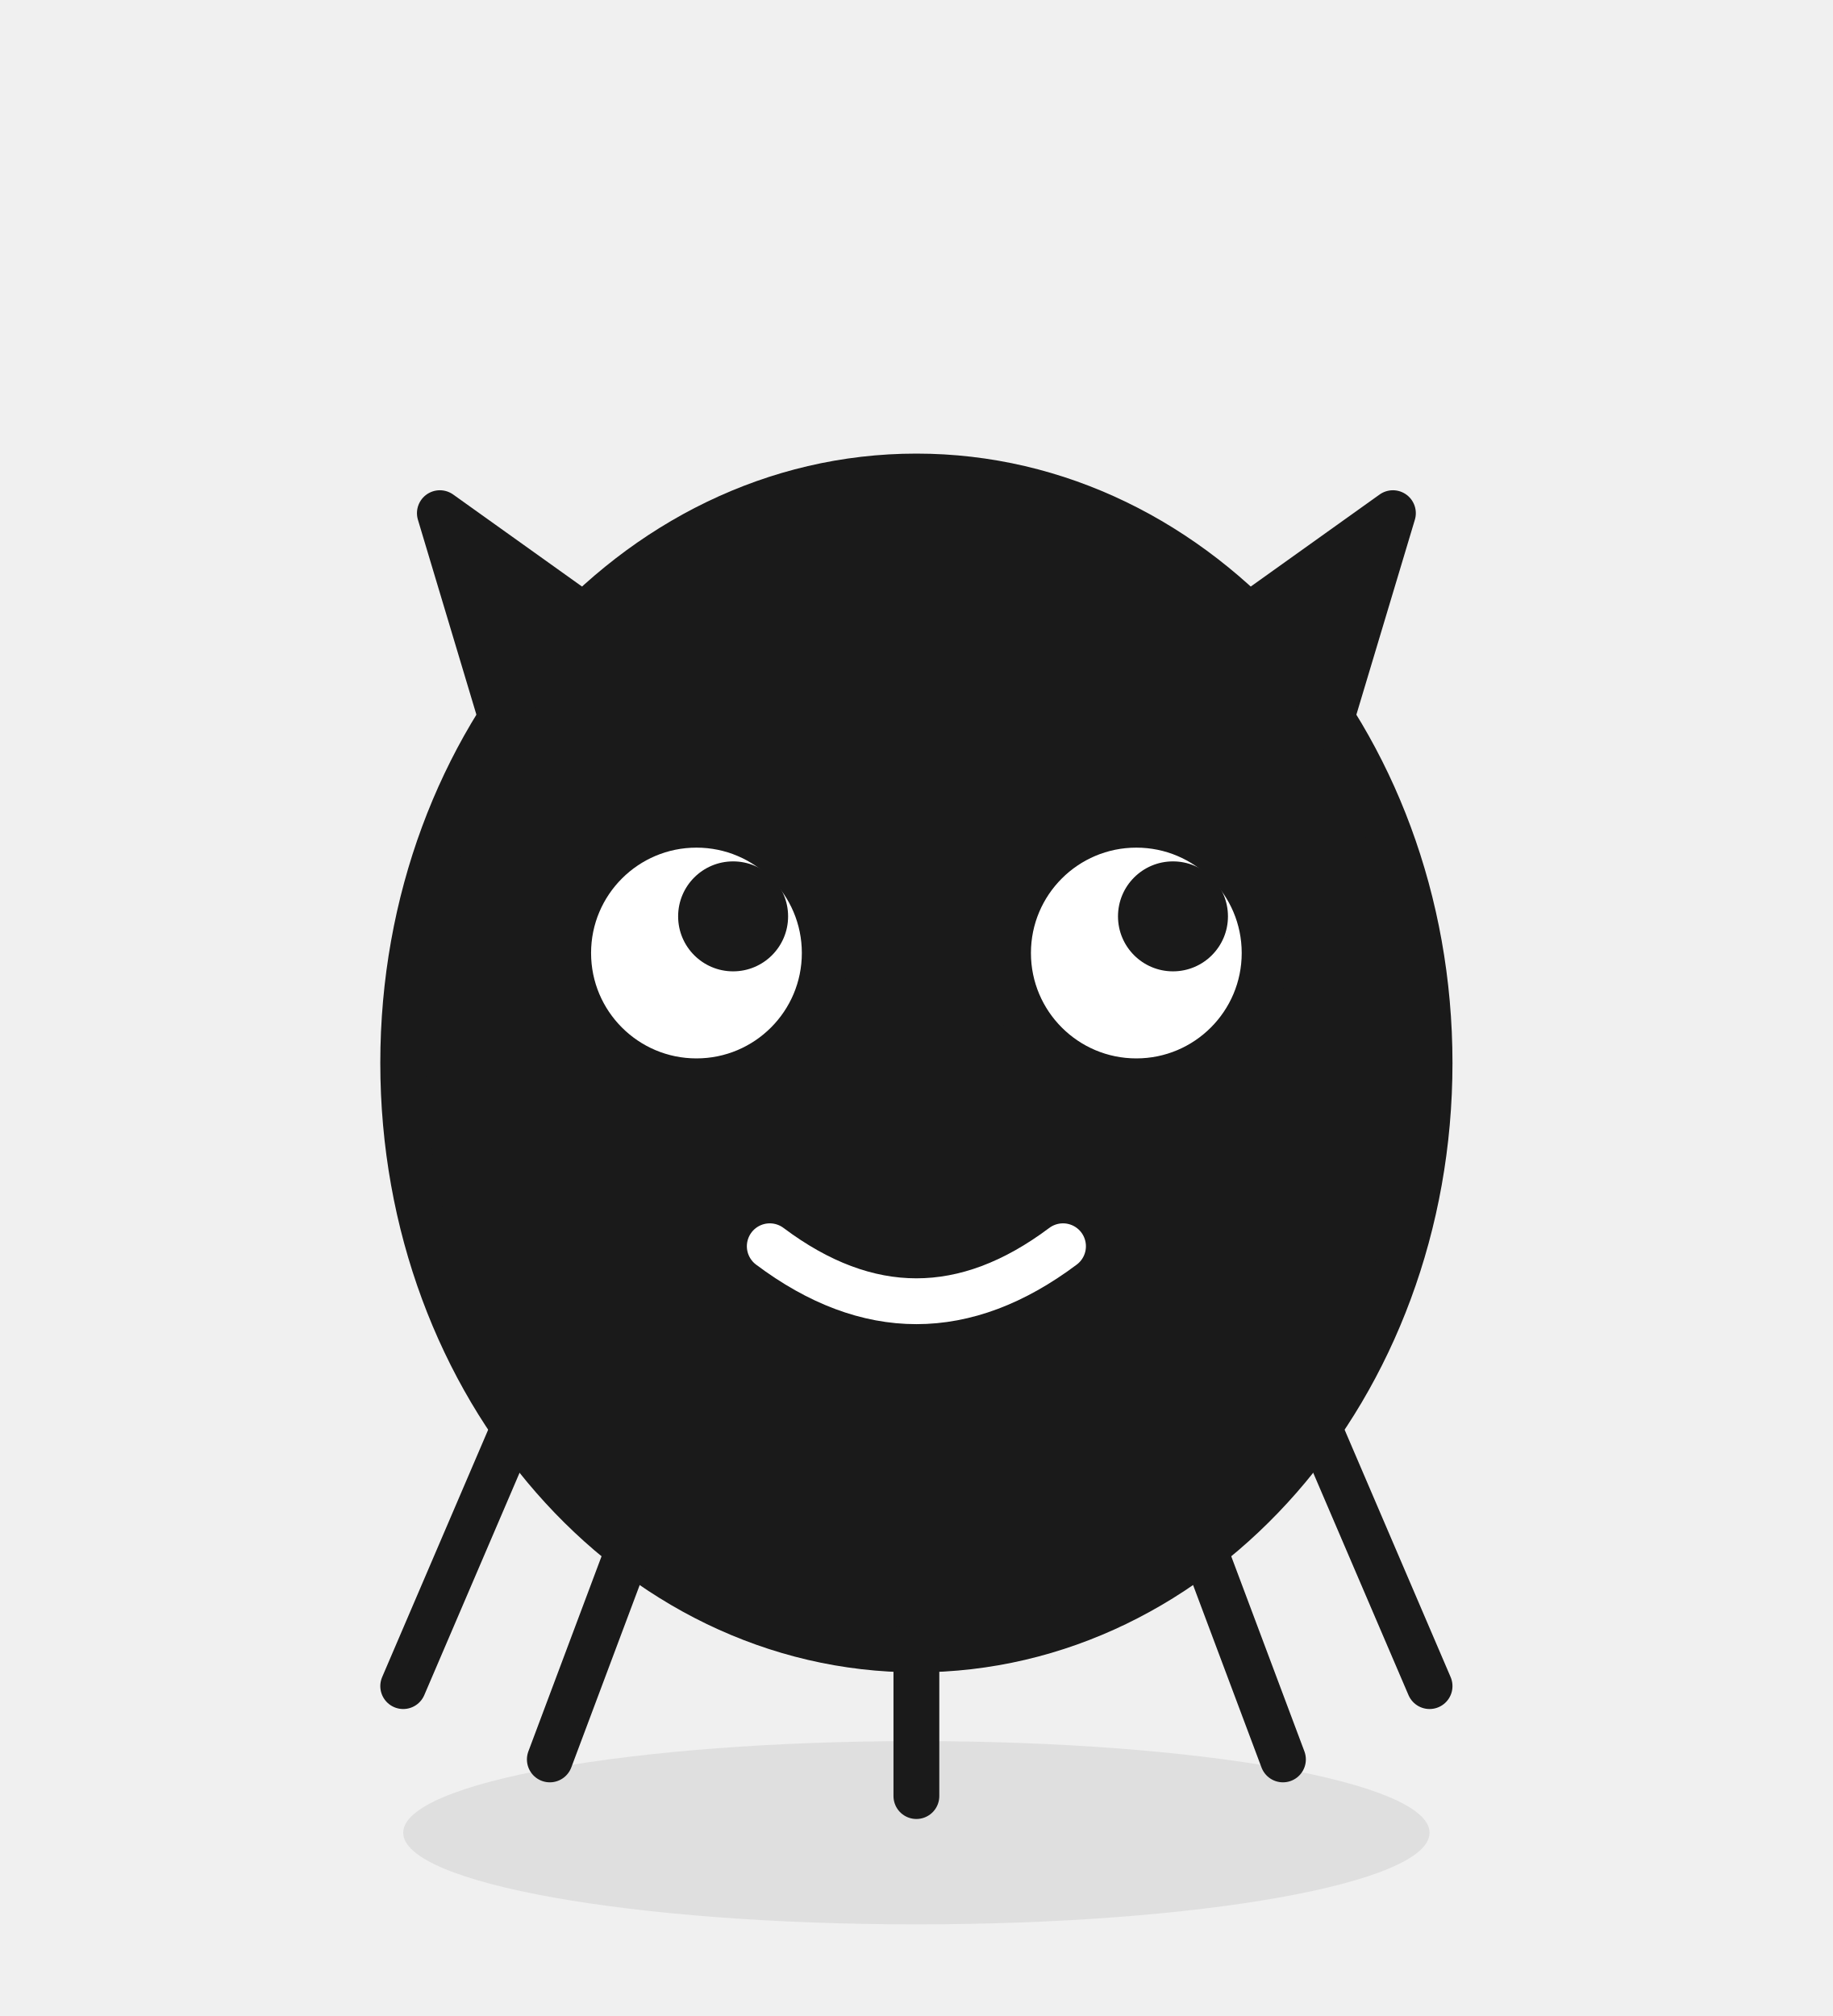
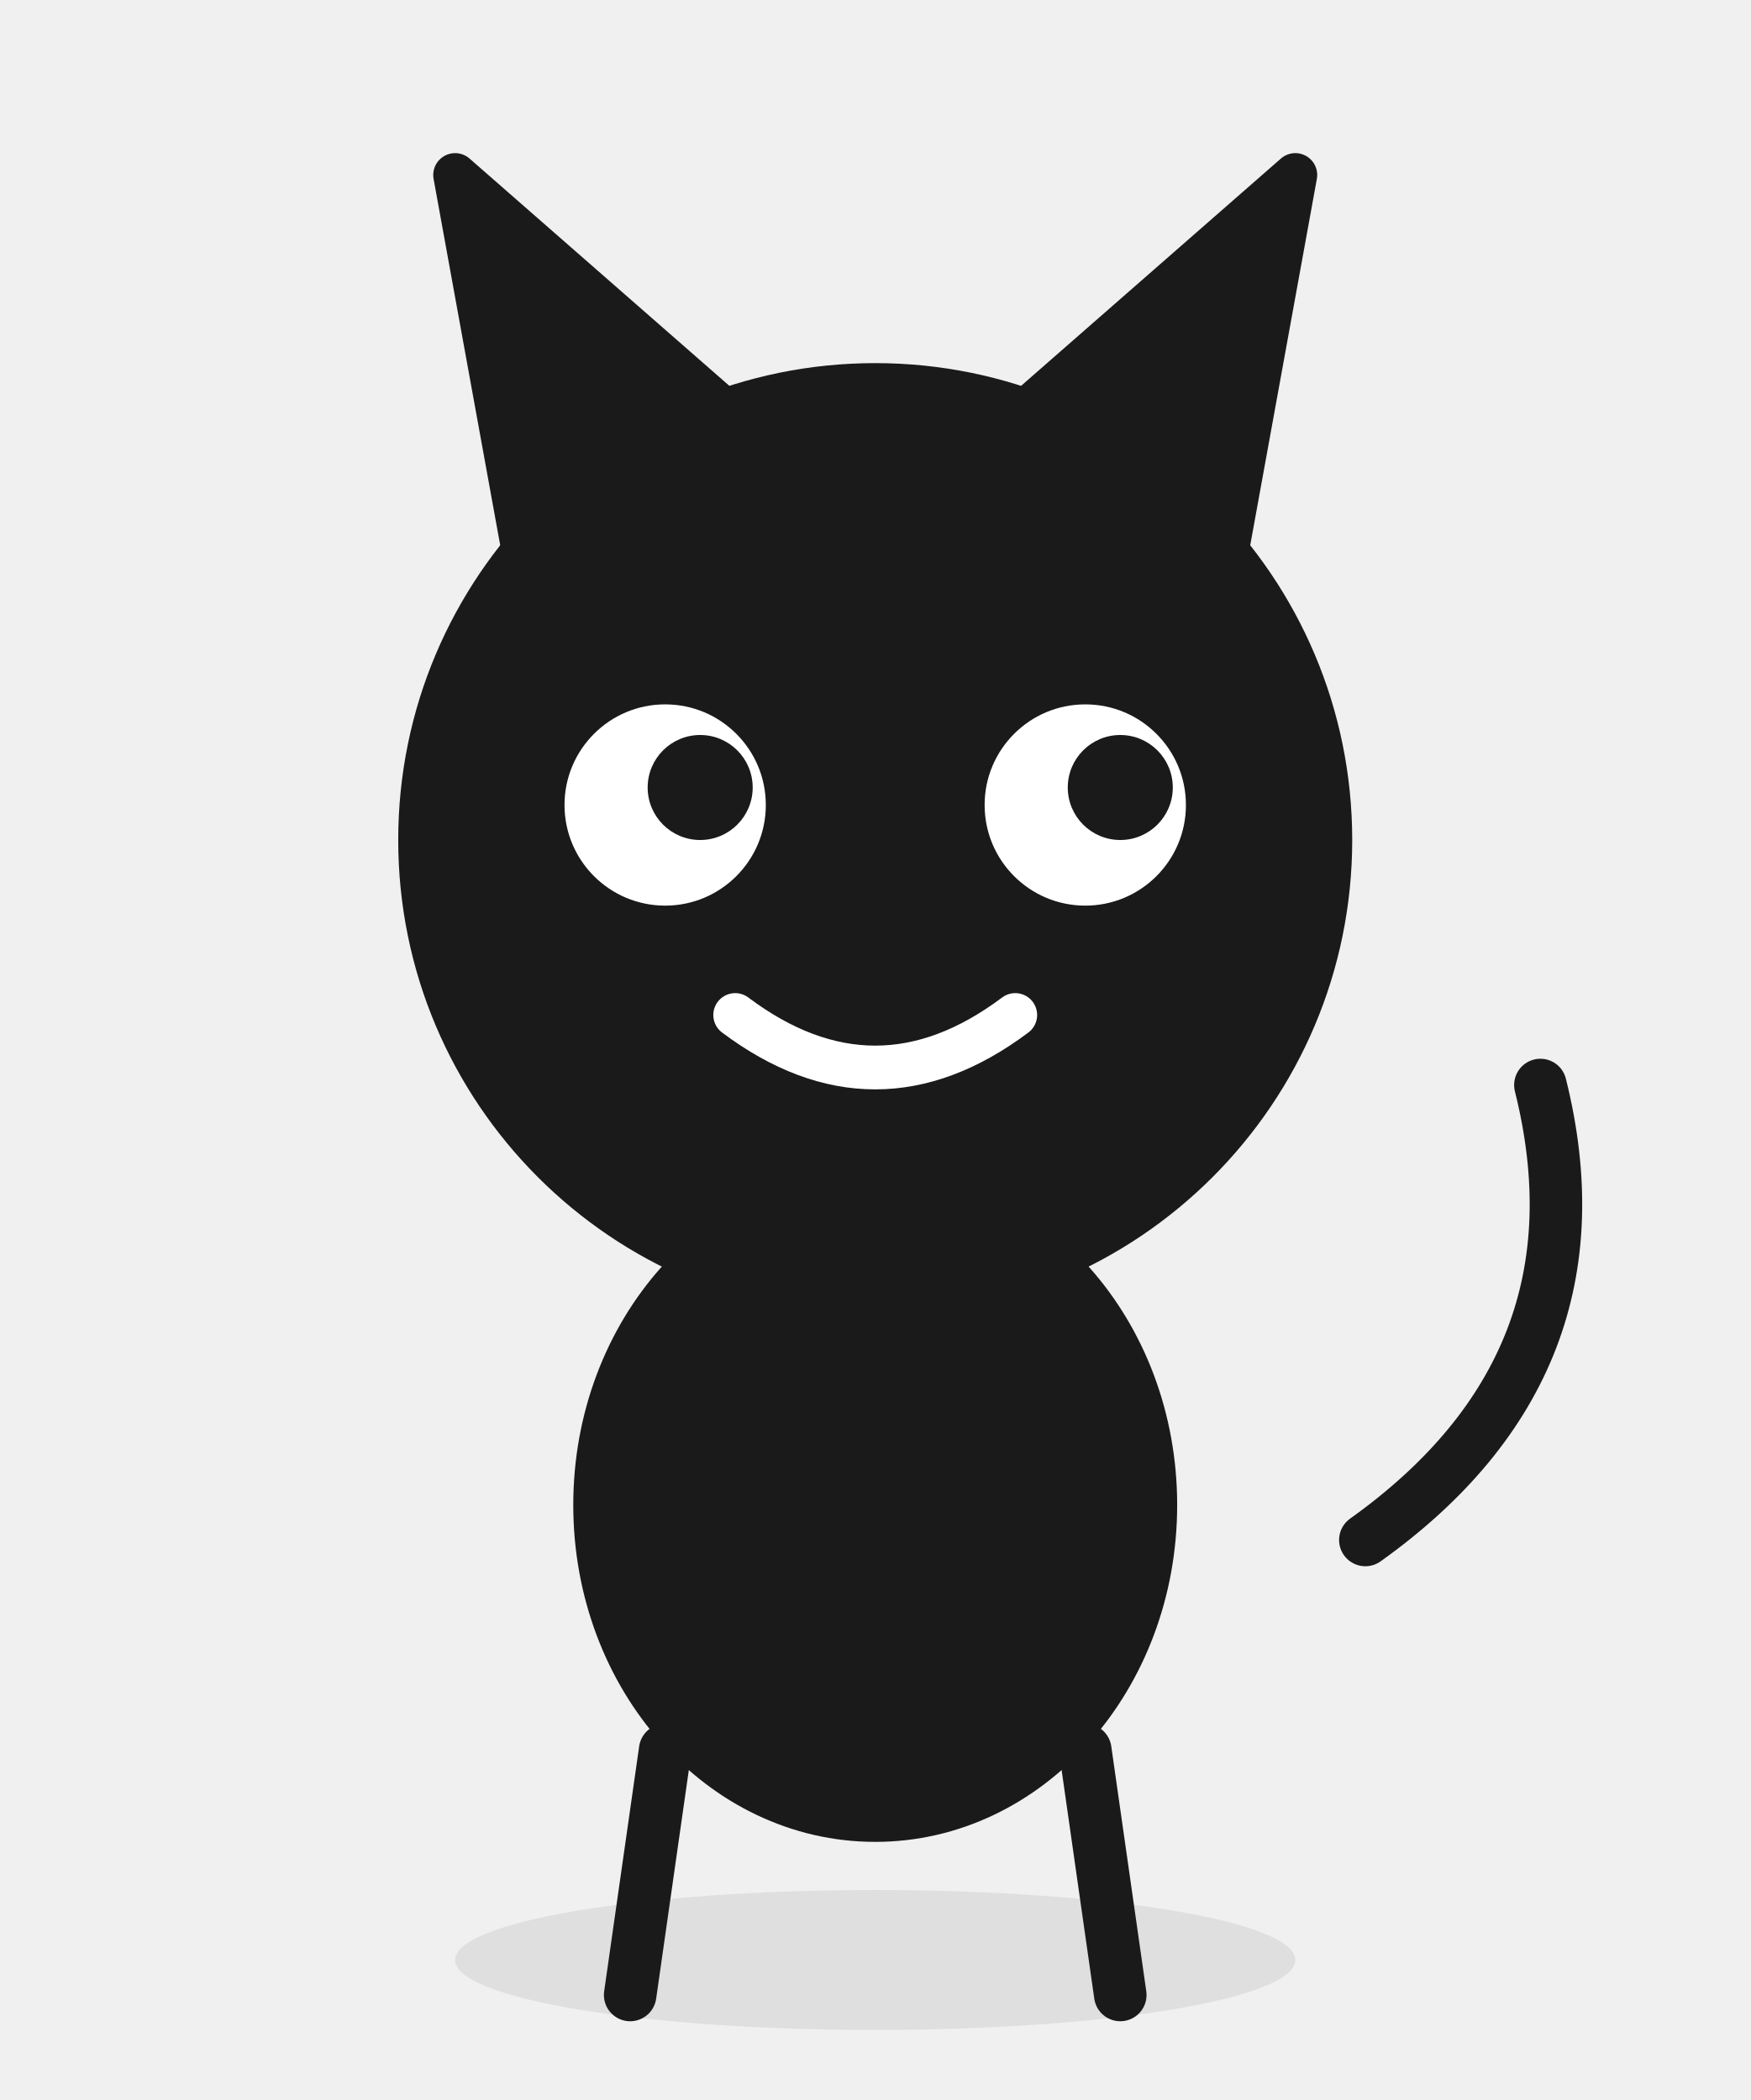
- <svg xmlns="http://www.w3.org/2000/svg" viewBox="0 0 100 110" fill="none" stroke="#1a1a1a" stroke-width="2.5" stroke-linecap="round" stroke-linejoin="round">
-   <ellipse cx="50" cy="100" rx="28" ry="5" fill="#1a1a1a" opacity="0.08" stroke="none" />
-   <path d="M30 48 L24 28 L38 38 Z" fill="#1a1a1a" stroke="#1a1a1a" />
-   <path d="M70 48 L76 28 L62 38 Z" fill="#1a1a1a" stroke="#1a1a1a" />
-   <ellipse cx="50" cy="58" rx="28" ry="32" fill="#1a1a1a" stroke="#1a1a1a" />
-   <circle cx="38" cy="52" r="7" fill="#fff" stroke="#1a1a1a" />
-   <circle cx="62" cy="52" r="7" fill="#fff" stroke="#1a1a1a" />
-   <circle cx="40" cy="50" r="3" fill="#1a1a1a" stroke="none" />
-   <circle cx="64" cy="50" r="3" fill="#1a1a1a" stroke="none" />
-   <path d="M42 68 Q50 74 58 68" fill="none" stroke="#fff" />
-   <path d="M28 78 L22 92 M36 80 L30 96 M64 80 L70 96 M72 78 L78 92" fill="none" stroke="#1a1a1a" />
-   <path d="M50 90 L50 98" fill="none" stroke="#1a1a1a" />
+ <svg xmlns="http://www.w3.org/2000/svg" viewBox="0 0 100 120" fill="none" stroke="#1a1a1a" stroke-width="2.5" stroke-linecap="round" stroke-linejoin="round">
+   <ellipse cx="50" cy="112" rx="24" ry="4" fill="#1a1a1a" opacity="0.08" stroke="none" />
+   <path d="M78 88 Q92 78 88 62" fill="none" stroke="#1a1a1a" stroke-width="3" />
+   <ellipse cx="50" cy="86" rx="16" ry="18" fill="#1a1a1a" stroke="#1a1a1a" />
+   <circle cx="50" cy="48" r="26" fill="#1a1a1a" stroke="#1a1a1a" />
+   <path d="M30 32 L26 10 L42 24 Z" fill="#1a1a1a" stroke="#1a1a1a" />
+   <path d="M70 32 L74 10 L58 24 Z" fill="#1a1a1a" stroke="#1a1a1a" />
+   <circle cx="38" cy="46" r="7" fill="#fff" stroke="#1a1a1a" />
+   <circle cx="62" cy="46" r="7" fill="#fff" stroke="#1a1a1a" />
+   <circle cx="40" cy="45" r="3" fill="#1a1a1a" stroke="none" />
+   <circle cx="64" cy="45" r="3" fill="#1a1a1a" stroke="none" />
+   <path d="M42 58 Q50 64 58 58" fill="none" stroke="#fff" />
+   <path d="M38 100 L36 114 M62 100 L64 114" fill="none" stroke="#1a1a1a" stroke-width="3" />
</svg>
